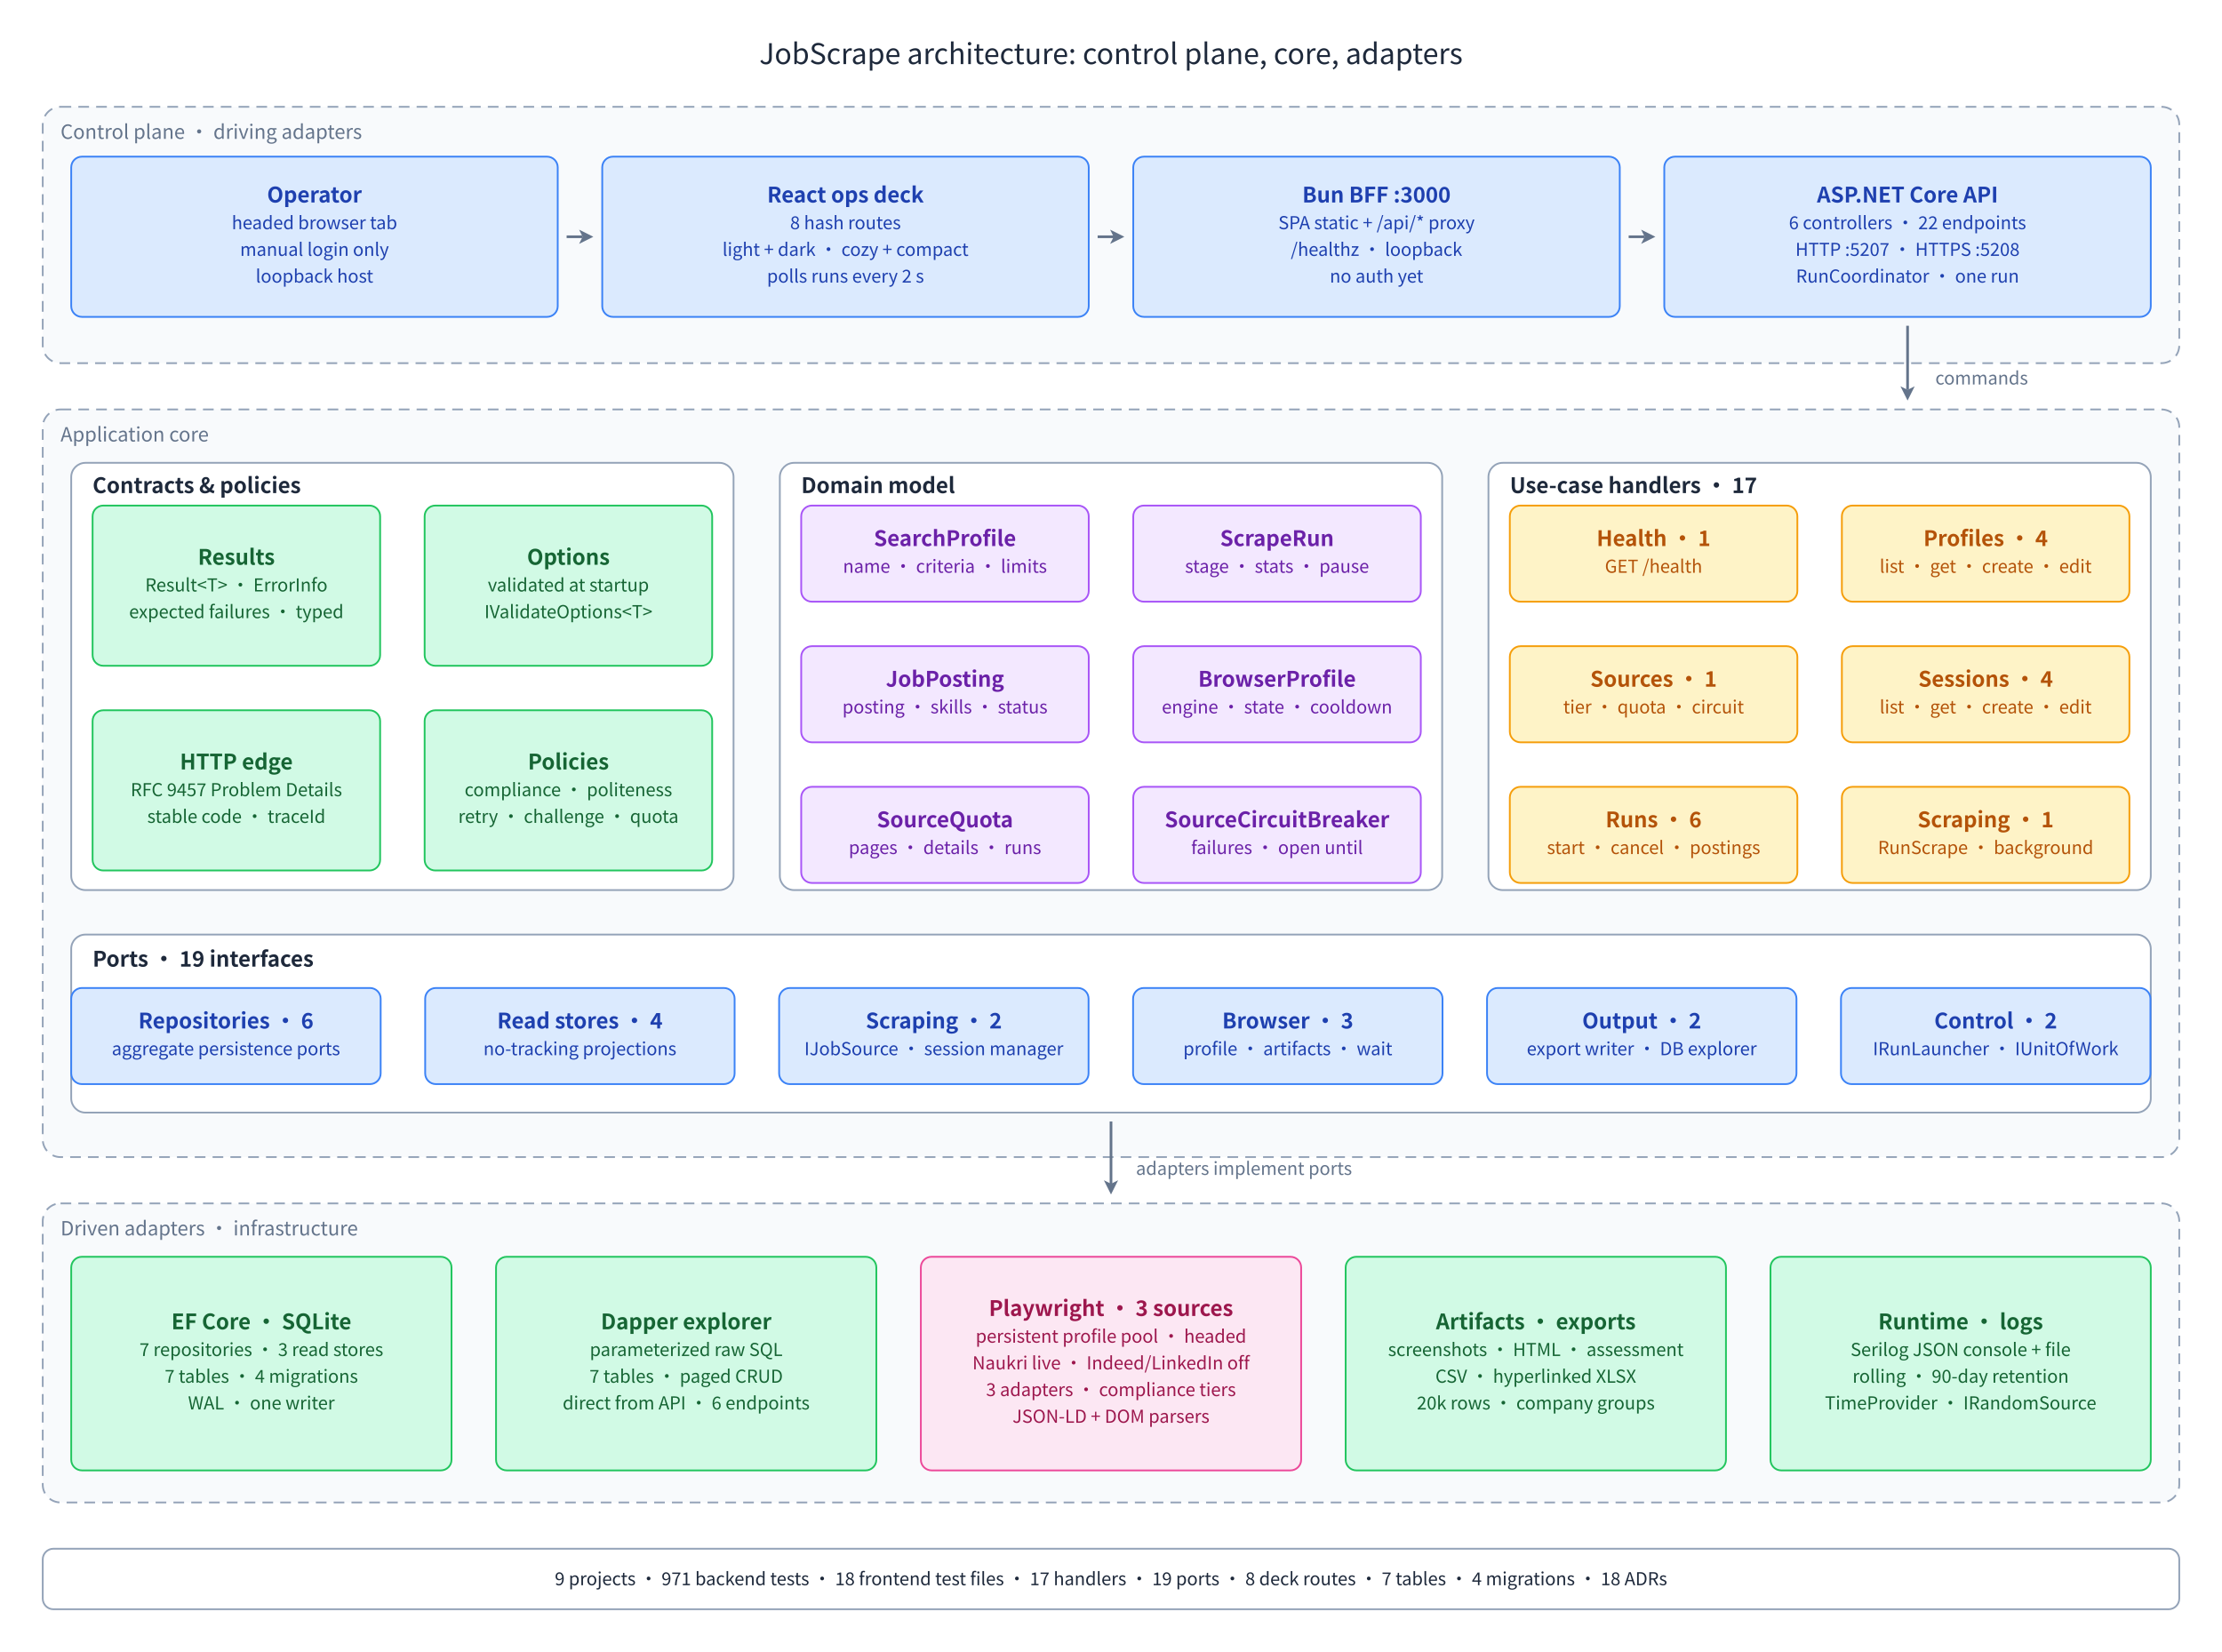
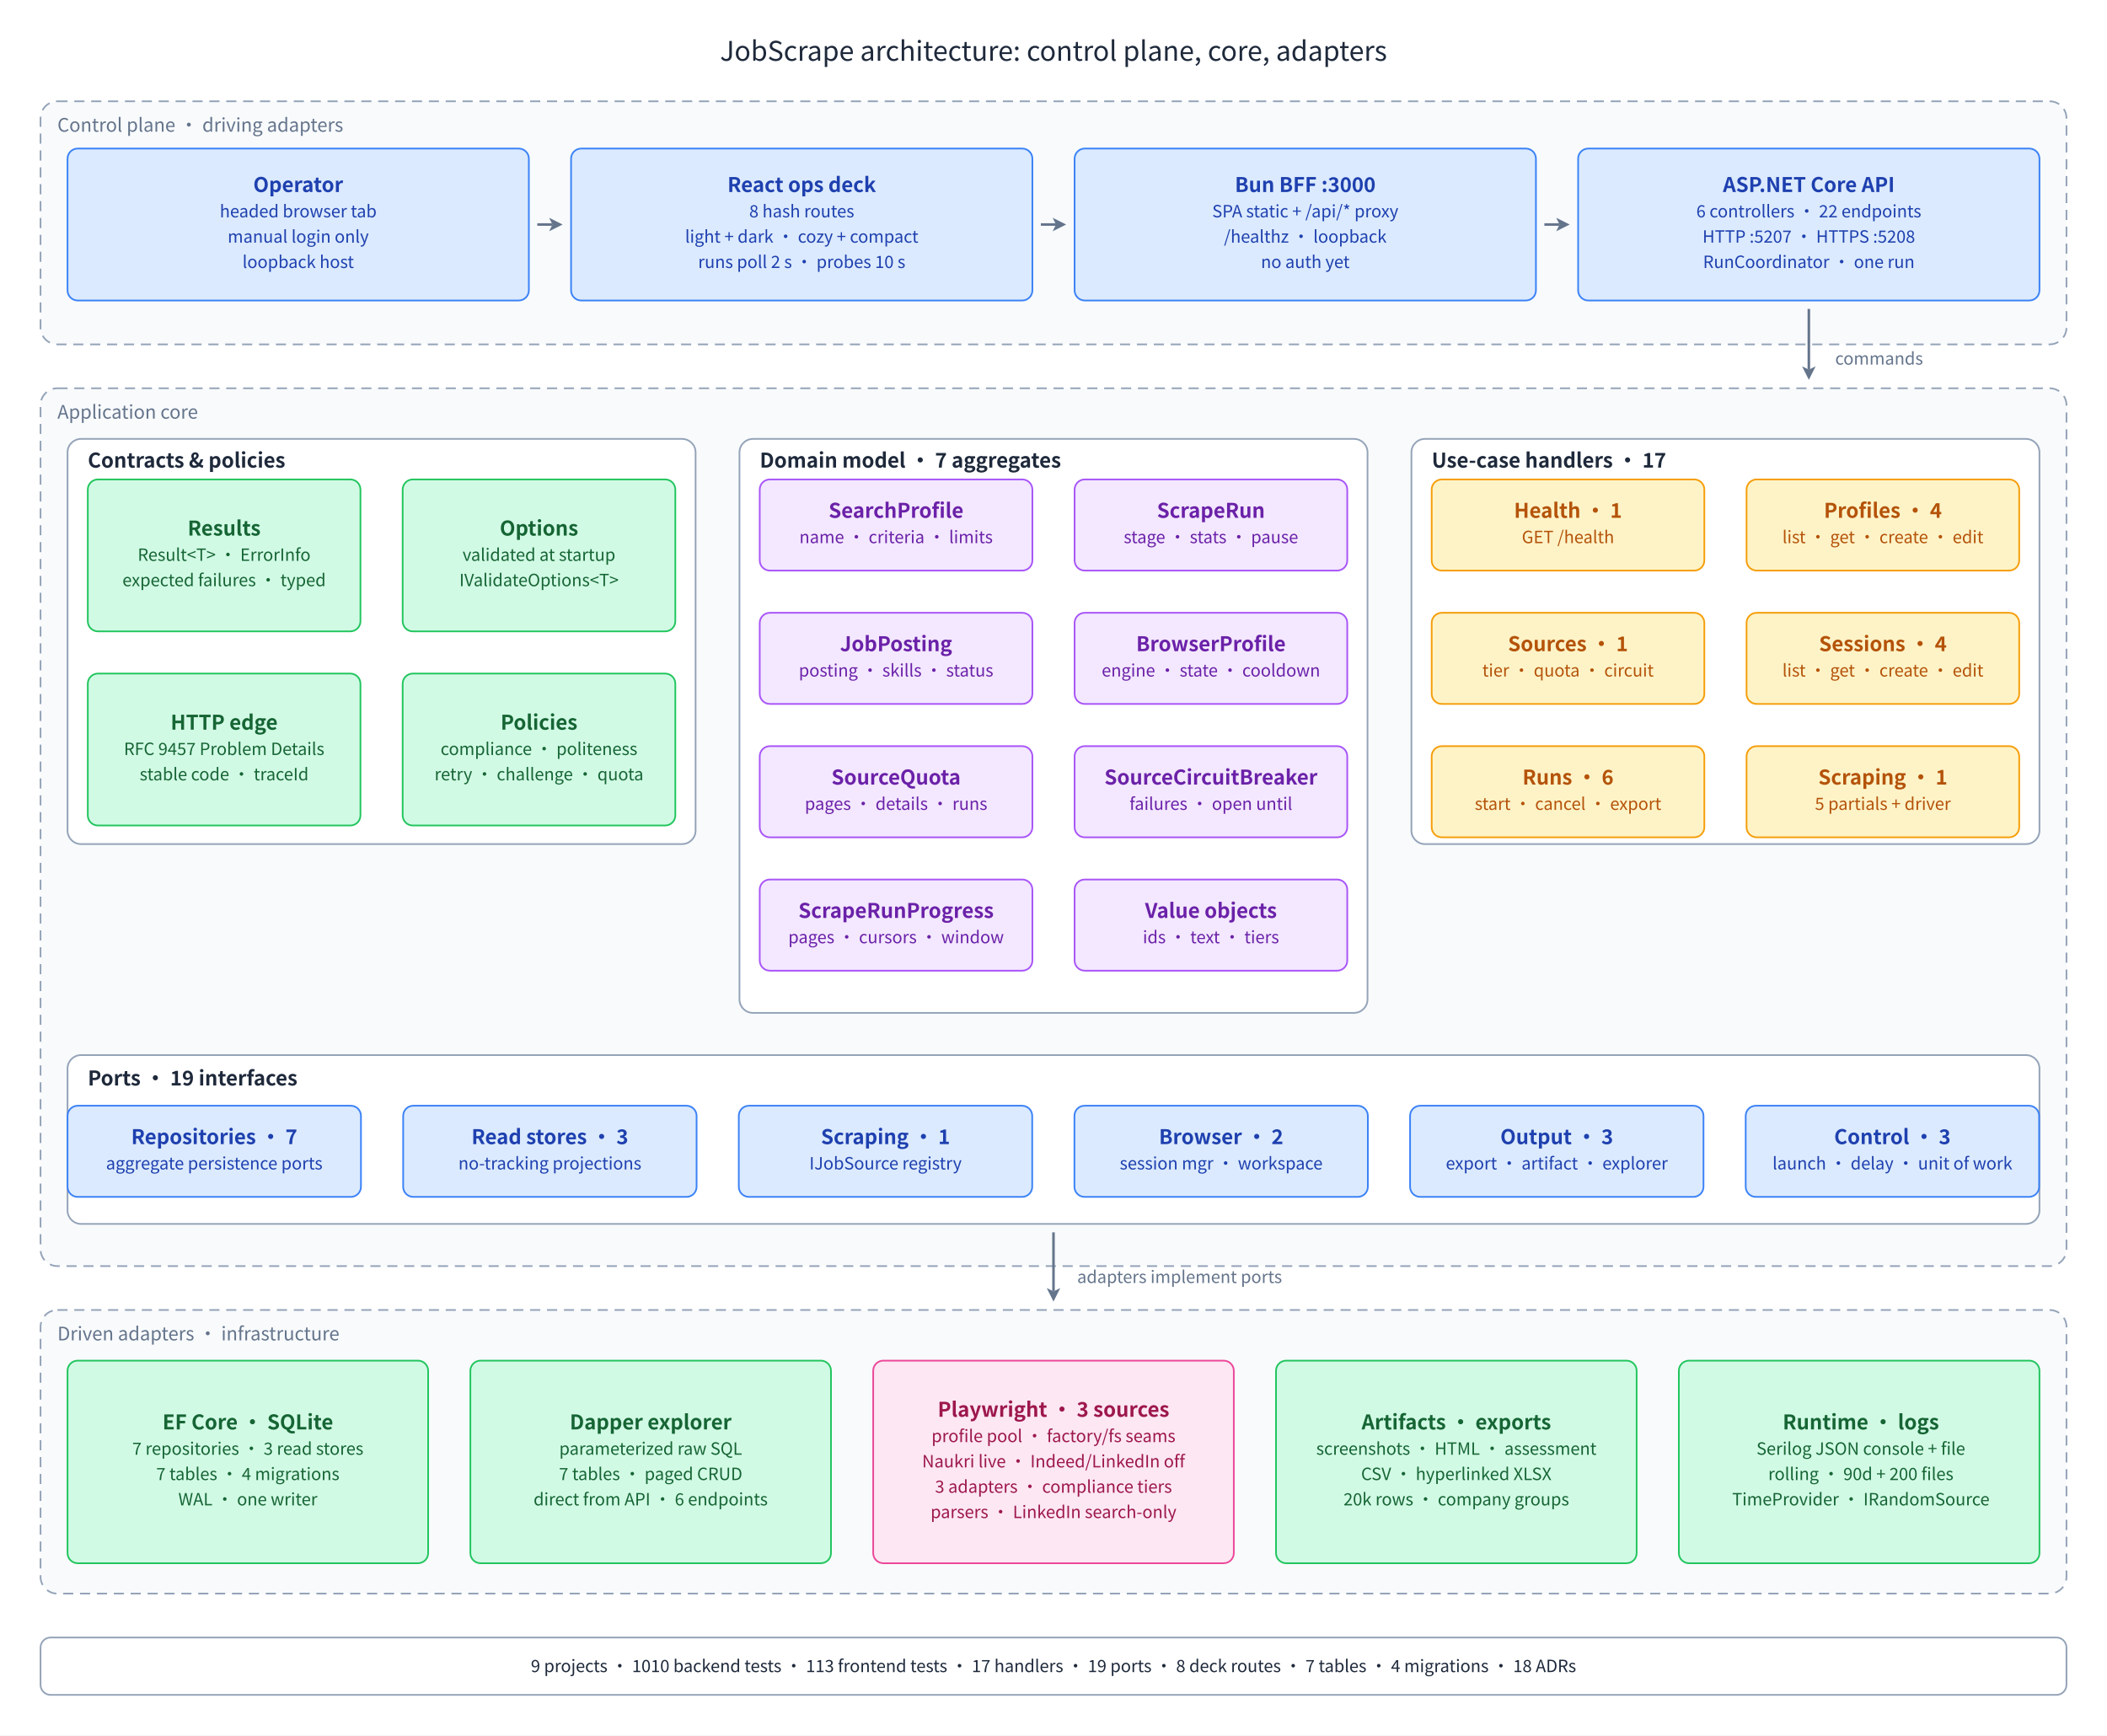
- <svg xmlns="http://www.w3.org/2000/svg" viewBox="0 0 1248 928" width="1248" role="img">
+ <svg xmlns="http://www.w3.org/2000/svg" viewBox="0 0 1248 1028" width="1248" role="img">
  <style>
    text { font-family: 'PingFang SC', 'Microsoft YaHei', 'Noto Sans CJK SC', system-ui, sans-serif; }
  </style>
  <defs>
    <marker id="arrow" markerWidth="8" markerHeight="8" refX="2" refY="4" orient="auto" markerUnits="userSpaceOnUse">
      <path d="M0,0 L8,4 L0,8 L2,4 z" fill="#64748b" />
    </marker>
  </defs>
-   <rect x="0" y="0" width="1248" height="928" fill="#ffffff" />
+   <rect x="0" y="0" width="1248" height="1028" fill="#ffffff" />
  <text x="624" y="36" font-size="16" fill="#1e293b" text-anchor="middle">JobScrape architecture: control plane, core, adapters</text>
  <rect x="24" y="60" width="1200" height="144" rx="10" fill="#f8fafc" stroke="#94a3b8" stroke-dasharray="6,4" />
  <text x="34" y="78" font-size="11" fill="#64748b">Control plane · driving adapters</text>
-   <rect x="24" y="230" width="1200" height="420" rx="10" fill="#f8fafc" stroke="#94a3b8" stroke-dasharray="6,4" />
+   <rect x="24" y="230" width="1200" height="520" rx="10" fill="#f8fafc" stroke="#94a3b8" stroke-dasharray="6,4" />
  <text x="34" y="248" font-size="11" fill="#64748b">Application core</text>
-   <rect x="24" y="676" width="1200" height="168" rx="10" fill="#f8fafc" stroke="#94a3b8" stroke-dasharray="6,4" />
-   <text x="34" y="694" font-size="11" fill="#64748b">Driven adapters · infrastructure</text>
+   <rect x="24" y="776" width="1200" height="168" rx="10" fill="#f8fafc" stroke="#94a3b8" stroke-dasharray="6,4" />
+   <text x="34" y="794" font-size="11" fill="#64748b">Driven adapters · infrastructure</text>
  <path d="M318.25,133 L327.25,133" fill="none" stroke="#64748b" stroke-width="1.5" marker-end="url(#arrow)" />
  <path d="M616.5,133 L625.5,133" fill="none" stroke="#64748b" stroke-width="1.5" marker-end="url(#arrow)" />
  <path d="M914.75,133 L923.75,133" fill="none" stroke="#64748b" stroke-width="1.5" marker-end="url(#arrow)" />
  <path d="M1071.4,183 L1071.4,219" fill="none" stroke="#64748b" stroke-width="1.5" marker-end="url(#arrow)" />
-   <path d="M624,630 L624,665" fill="none" stroke="#64748b" stroke-width="1.5" marker-end="url(#arrow)" />
+   <path d="M624,730 L624,765" fill="none" stroke="#64748b" stroke-width="1.5" marker-end="url(#arrow)" />
  <text x="1087" y="216" font-size="10" fill="#64748b">commands</text>
-   <text x="638" y="660" font-size="10" fill="#64748b">adapters implement ports</text>
+   <text x="638" y="760" font-size="10" fill="#64748b">adapters implement ports</text>
  <rect x="40" y="88" width="273.25" height="90" rx="6" fill="#dbeafe" stroke="#3b82f6" />
  <text x="176.625" y="113.75" font-size="12" font-weight="bold" fill="#1e40af" text-anchor="middle">Operator</text>
  <text x="176.625" y="128.75" font-size="10" fill="#1e40af" text-anchor="middle">headed browser tab</text>
  <text x="176.625" y="143.75" font-size="10" fill="#1e40af" text-anchor="middle">manual login only</text>
  <text x="176.625" y="158.75" font-size="10" fill="#1e40af" text-anchor="middle">loopback host</text>
  <rect x="338.25" y="88" width="273.25" height="90" rx="6" fill="#dbeafe" stroke="#3b82f6" />
  <text x="474.875" y="113.75" font-size="12" font-weight="bold" fill="#1e40af" text-anchor="middle">React ops deck</text>
  <text x="474.875" y="128.75" font-size="10" fill="#1e40af" text-anchor="middle">8 hash routes</text>
  <text x="474.875" y="143.75" font-size="10" fill="#1e40af" text-anchor="middle">light + dark · cozy + compact</text>
-   <text x="474.875" y="158.75" font-size="10" fill="#1e40af" text-anchor="middle">polls runs every 2 s</text>
+   <text x="474.875" y="158.75" font-size="10" fill="#1e40af" text-anchor="middle">runs poll 2 s · probes 10 s</text>
  <rect x="636.5" y="88" width="273.25" height="90" rx="6" fill="#dbeafe" stroke="#3b82f6" />
  <text x="773.125" y="113.75" font-size="12" font-weight="bold" fill="#1e40af" text-anchor="middle">Bun BFF :3000</text>
  <text x="773.125" y="128.75" font-size="10" fill="#1e40af" text-anchor="middle">SPA static + /api/* proxy</text>
  <text x="773.125" y="143.75" font-size="10" fill="#1e40af" text-anchor="middle">/healthz · loopback</text>
  <text x="773.125" y="158.75" font-size="10" fill="#1e40af" text-anchor="middle">no auth yet</text>
  <rect x="934.75" y="88" width="273.25" height="90" rx="6" fill="#dbeafe" stroke="#3b82f6" />
  <text x="1071.375" y="113.75" font-size="12" font-weight="bold" fill="#1e40af" text-anchor="middle">ASP.NET Core API</text>
  <text x="1071.375" y="128.75" font-size="10" fill="#1e40af" text-anchor="middle">6 controllers · 22 endpoints</text>
  <text x="1071.375" y="143.75" font-size="10" fill="#1e40af" text-anchor="middle">HTTP :5207 · HTTPS :5208</text>
  <text x="1071.375" y="158.75" font-size="10" fill="#1e40af" text-anchor="middle">RunCoordinator · one run</text>
  <rect x="40" y="260" width="372" height="240" rx="8" fill="#ffffff" stroke="#94a3b8" />
  <text x="52" y="277" font-size="12" font-weight="bold" fill="#1e293b">Contracts &amp; policies</text>
  <rect x="52" y="284" width="161.5" height="90" rx="6" fill="#d1fae5" stroke="#22c55e" />
  <text x="132.75" y="317.25" font-size="12" font-weight="bold" fill="#166534" text-anchor="middle">Results</text>
  <text x="132.75" y="332.25" font-size="10" fill="#166534" text-anchor="middle">Result&lt;T&gt; · ErrorInfo</text>
  <text x="132.75" y="347.25" font-size="10" fill="#166534" text-anchor="middle">expected failures · typed</text>
  <rect x="238.5" y="284" width="161.5" height="90" rx="6" fill="#d1fae5" stroke="#22c55e" />
  <text x="319.25" y="317.25" font-size="12" font-weight="bold" fill="#166534" text-anchor="middle">Options</text>
  <text x="319.25" y="332.25" font-size="10" fill="#166534" text-anchor="middle">validated at startup</text>
  <text x="319.25" y="347.25" font-size="10" fill="#166534" text-anchor="middle">IValidateOptions&lt;T&gt;</text>
  <rect x="52" y="399" width="161.5" height="90" rx="6" fill="#d1fae5" stroke="#22c55e" />
  <text x="132.75" y="432.25" font-size="12" font-weight="bold" fill="#166534" text-anchor="middle">HTTP edge</text>
  <text x="132.75" y="447.25" font-size="10" fill="#166534" text-anchor="middle">RFC 9457 Problem Details</text>
  <text x="132.75" y="462.25" font-size="10" fill="#166534" text-anchor="middle">stable code · traceId</text>
  <rect x="238.5" y="399" width="161.5" height="90" rx="6" fill="#d1fae5" stroke="#22c55e" />
  <text x="319.25" y="432.25" font-size="12" font-weight="bold" fill="#166534" text-anchor="middle">Policies</text>
  <text x="319.25" y="447.25" font-size="10" fill="#166534" text-anchor="middle">compliance · politeness</text>
  <text x="319.25" y="462.25" font-size="10" fill="#166534" text-anchor="middle">retry · challenge · quota</text>
-   <rect x="438" y="260" width="372" height="240" rx="8" fill="#ffffff" stroke="#94a3b8" />
-   <text x="450" y="277" font-size="12" font-weight="bold" fill="#1e293b">Domain model</text>
+   <rect x="438" y="260" width="372" height="340" rx="8" fill="#ffffff" stroke="#94a3b8" />
+   <text x="450" y="277" font-size="12" font-weight="bold" fill="#1e293b">Domain model · 7 aggregates</text>
  <rect x="450" y="284" width="161.5" height="54" rx="6" fill="#f3e8ff" stroke="#a855f7" />
  <text x="530.75" y="306.75" font-size="12" font-weight="bold" fill="#6b21a8" text-anchor="middle">SearchProfile</text>
  <text x="530.75" y="321.75" font-size="10" fill="#6b21a8" text-anchor="middle">name · criteria · limits</text>
  <rect x="636.5" y="284" width="161.5" height="54" rx="6" fill="#f3e8ff" stroke="#a855f7" />
  <text x="717.25" y="306.75" font-size="12" font-weight="bold" fill="#6b21a8" text-anchor="middle">ScrapeRun</text>
  <text x="717.25" y="321.75" font-size="10" fill="#6b21a8" text-anchor="middle">stage · stats · pause</text>
  <rect x="450" y="363" width="161.5" height="54" rx="6" fill="#f3e8ff" stroke="#a855f7" />
  <text x="530.75" y="385.75" font-size="12" font-weight="bold" fill="#6b21a8" text-anchor="middle">JobPosting</text>
  <text x="530.75" y="400.75" font-size="10" fill="#6b21a8" text-anchor="middle">posting · skills · status</text>
  <rect x="636.5" y="363" width="161.5" height="54" rx="6" fill="#f3e8ff" stroke="#a855f7" />
  <text x="717.25" y="385.75" font-size="12" font-weight="bold" fill="#6b21a8" text-anchor="middle">BrowserProfile</text>
  <text x="717.25" y="400.75" font-size="10" fill="#6b21a8" text-anchor="middle">engine · state · cooldown</text>
  <rect x="450" y="442" width="161.5" height="54" rx="6" fill="#f3e8ff" stroke="#a855f7" />
  <text x="530.75" y="464.75" font-size="12" font-weight="bold" fill="#6b21a8" text-anchor="middle">SourceQuota</text>
  <text x="530.75" y="479.75" font-size="10" fill="#6b21a8" text-anchor="middle">pages · details · runs</text>
  <rect x="636.5" y="442" width="161.5" height="54" rx="6" fill="#f3e8ff" stroke="#a855f7" />
  <text x="717.25" y="464.75" font-size="12" font-weight="bold" fill="#6b21a8" text-anchor="middle">SourceCircuitBreaker</text>
  <text x="717.25" y="479.75" font-size="10" fill="#6b21a8" text-anchor="middle">failures · open until</text>
+   <rect x="450" y="521" width="161.5" height="54" rx="6" fill="#f3e8ff" stroke="#a855f7" />
+   <text x="530.75" y="543.75" font-size="12" font-weight="bold" fill="#6b21a8" text-anchor="middle">ScrapeRunProgress</text>
+   <text x="530.75" y="558.75" font-size="10" fill="#6b21a8" text-anchor="middle">pages · cursors · window</text>
+   <rect x="636.5" y="521" width="161.5" height="54" rx="6" fill="#f3e8ff" stroke="#a855f7" />
+   <text x="717.25" y="543.75" font-size="12" font-weight="bold" fill="#6b21a8" text-anchor="middle">Value objects</text>
+   <text x="717.25" y="558.75" font-size="10" fill="#6b21a8" text-anchor="middle">ids · text · tiers</text>
  <rect x="836" y="260" width="372" height="240" rx="8" fill="#ffffff" stroke="#94a3b8" />
  <text x="848" y="277" font-size="12" font-weight="bold" fill="#1e293b">Use-case handlers · 17</text>
  <rect x="848" y="284" width="161.5" height="54" rx="6" fill="#fef3c7" stroke="#f59e0b" />
  <text x="928.75" y="306.75" font-size="12" font-weight="bold" fill="#b45309" text-anchor="middle">Health · 1</text>
  <text x="928.75" y="321.75" font-size="10" fill="#b45309" text-anchor="middle">GET /health</text>
  <rect x="1034.5" y="284" width="161.5" height="54" rx="6" fill="#fef3c7" stroke="#f59e0b" />
  <text x="1115.25" y="306.75" font-size="12" font-weight="bold" fill="#b45309" text-anchor="middle">Profiles · 4</text>
  <text x="1115.25" y="321.75" font-size="10" fill="#b45309" text-anchor="middle">list · get · create · edit</text>
  <rect x="848" y="363" width="161.5" height="54" rx="6" fill="#fef3c7" stroke="#f59e0b" />
  <text x="928.75" y="385.75" font-size="12" font-weight="bold" fill="#b45309" text-anchor="middle">Sources · 1</text>
  <text x="928.75" y="400.75" font-size="10" fill="#b45309" text-anchor="middle">tier · quota · circuit</text>
  <rect x="1034.5" y="363" width="161.5" height="54" rx="6" fill="#fef3c7" stroke="#f59e0b" />
  <text x="1115.25" y="385.75" font-size="12" font-weight="bold" fill="#b45309" text-anchor="middle">Sessions · 4</text>
  <text x="1115.25" y="400.75" font-size="10" fill="#b45309" text-anchor="middle">list · get · create · edit</text>
  <rect x="848" y="442" width="161.5" height="54" rx="6" fill="#fef3c7" stroke="#f59e0b" />
  <text x="928.75" y="464.75" font-size="12" font-weight="bold" fill="#b45309" text-anchor="middle">Runs · 6</text>
-   <text x="928.75" y="479.75" font-size="10" fill="#b45309" text-anchor="middle">start · cancel · postings</text>
+   <text x="928.75" y="479.75" font-size="10" fill="#b45309" text-anchor="middle">start · cancel · export</text>
  <rect x="1034.5" y="442" width="161.5" height="54" rx="6" fill="#fef3c7" stroke="#f59e0b" />
  <text x="1115.25" y="464.75" font-size="12" font-weight="bold" fill="#b45309" text-anchor="middle">Scraping · 1</text>
-   <text x="1115.25" y="479.75" font-size="10" fill="#b45309" text-anchor="middle">RunScrape · background</text>
-   <rect x="40" y="525" width="1168" height="100" rx="8" fill="#ffffff" stroke="#94a3b8" />
-   <text x="52" y="543" font-size="12" font-weight="bold" fill="#1e293b">Ports · 19 interfaces</text>
-   <rect x="40" y="555" width="173.8" height="54" rx="6" fill="#dbeafe" stroke="#3b82f6" />
-   <text x="126.9" y="577.75" font-size="12" font-weight="bold" fill="#1e40af" text-anchor="middle">Repositories · 6</text>
-   <text x="126.9" y="592.75" font-size="10" fill="#1e40af" text-anchor="middle">aggregate persistence ports</text>
-   <rect x="238.8" y="555" width="173.8" height="54" rx="6" fill="#dbeafe" stroke="#3b82f6" />
-   <text x="325.7" y="577.75" font-size="12" font-weight="bold" fill="#1e40af" text-anchor="middle">Read stores · 4</text>
-   <text x="325.7" y="592.75" font-size="10" fill="#1e40af" text-anchor="middle">no-tracking projections</text>
-   <rect x="437.6" y="555" width="173.8" height="54" rx="6" fill="#dbeafe" stroke="#3b82f6" />
-   <text x="524.5" y="577.75" font-size="12" font-weight="bold" fill="#1e40af" text-anchor="middle">Scraping · 2</text>
-   <text x="524.5" y="592.75" font-size="10" fill="#1e40af" text-anchor="middle">IJobSource · session manager</text>
-   <rect x="636.4" y="555" width="173.8" height="54" rx="6" fill="#dbeafe" stroke="#3b82f6" />
-   <text x="723.3" y="577.75" font-size="12" font-weight="bold" fill="#1e40af" text-anchor="middle">Browser · 3</text>
-   <text x="723.3" y="592.75" font-size="10" fill="#1e40af" text-anchor="middle">profile · artifacts · wait</text>
-   <rect x="835.2" y="555" width="173.8" height="54" rx="6" fill="#dbeafe" stroke="#3b82f6" />
-   <text x="922.1" y="577.75" font-size="12" font-weight="bold" fill="#1e40af" text-anchor="middle">Output · 2</text>
-   <text x="922.1" y="592.75" font-size="10" fill="#1e40af" text-anchor="middle">export writer · DB explorer</text>
-   <rect x="1034" y="555" width="173.8" height="54" rx="6" fill="#dbeafe" stroke="#3b82f6" />
-   <text x="1120.9" y="577.75" font-size="12" font-weight="bold" fill="#1e40af" text-anchor="middle">Control · 2</text>
-   <text x="1120.9" y="592.75" font-size="10" fill="#1e40af" text-anchor="middle">IRunLauncher · IUnitOfWork</text>
-   <rect x="40" y="706" width="213.6" height="120" rx="6" fill="#d1fae5" stroke="#22c55e" />
-   <text x="146.8" y="746.75" font-size="12" font-weight="bold" fill="#166534" text-anchor="middle">EF Core · SQLite</text>
-   <text x="146.8" y="761.75" font-size="10" fill="#166534" text-anchor="middle">7 repositories · 3 read stores</text>
-   <text x="146.8" y="776.75" font-size="10" fill="#166534" text-anchor="middle">7 tables · 4 migrations</text>
-   <text x="146.8" y="791.75" font-size="10" fill="#166534" text-anchor="middle">WAL · one writer</text>
-   <rect x="278.6" y="706" width="213.6" height="120" rx="6" fill="#d1fae5" stroke="#22c55e" />
-   <text x="385.4" y="746.75" font-size="12" font-weight="bold" fill="#166534" text-anchor="middle">Dapper explorer</text>
-   <text x="385.4" y="761.75" font-size="10" fill="#166534" text-anchor="middle">parameterized raw SQL</text>
-   <text x="385.4" y="776.75" font-size="10" fill="#166534" text-anchor="middle">7 tables · paged CRUD</text>
-   <text x="385.4" y="791.75" font-size="10" fill="#166534" text-anchor="middle">direct from API · 6 endpoints</text>
-   <rect x="517.2" y="706" width="213.6" height="120" rx="6" fill="#fce7f3" stroke="#ec4899" />
-   <text x="624" y="739.25" font-size="12" font-weight="bold" fill="#9d174d" text-anchor="middle">Playwright · 3 sources</text>
-   <text x="624" y="754.25" font-size="10" fill="#9d174d" text-anchor="middle">persistent profile pool · headed</text>
-   <text x="624" y="769.25" font-size="10" fill="#9d174d" text-anchor="middle">Naukri live · Indeed/LinkedIn off</text>
-   <text x="624" y="784.25" font-size="10" fill="#9d174d" text-anchor="middle">3 adapters · compliance tiers</text>
-   <text x="624" y="799.25" font-size="10" fill="#9d174d" text-anchor="middle">JSON-LD + DOM parsers</text>
-   <rect x="755.8" y="706" width="213.6" height="120" rx="6" fill="#d1fae5" stroke="#22c55e" />
-   <text x="862.6" y="746.75" font-size="12" font-weight="bold" fill="#166534" text-anchor="middle">Artifacts · exports</text>
-   <text x="862.6" y="761.75" font-size="10" fill="#166534" text-anchor="middle">screenshots · HTML · assessment</text>
-   <text x="862.6" y="776.75" font-size="10" fill="#166534" text-anchor="middle">CSV · hyperlinked XLSX</text>
-   <text x="862.6" y="791.75" font-size="10" fill="#166534" text-anchor="middle">20k rows · company groups</text>
-   <rect x="994.4" y="706" width="213.6" height="120" rx="6" fill="#d1fae5" stroke="#22c55e" />
-   <text x="1101.2" y="746.75" font-size="12" font-weight="bold" fill="#166534" text-anchor="middle">Runtime · logs</text>
-   <text x="1101.2" y="761.75" font-size="10" fill="#166534" text-anchor="middle">Serilog JSON console + file</text>
-   <text x="1101.2" y="776.75" font-size="10" fill="#166534" text-anchor="middle">rolling · 90-day retention</text>
-   <text x="1101.2" y="791.75" font-size="10" fill="#166534" text-anchor="middle">TimeProvider · IRandomSource</text>
-   <rect x="24" y="870" width="1200" height="34" rx="6" fill="#ffffff" stroke="#94a3b8" />
-   <text x="624" y="890.5" font-size="10" fill="#1e293b" text-anchor="middle">9 projects · 971 backend tests · 18 frontend test files · 17 handlers · 19 ports · 8 deck routes · 7 tables · 4 migrations · 18 ADRs</text>
+   <text x="1115.25" y="479.75" font-size="10" fill="#b45309" text-anchor="middle">5 partials + driver</text>
+   <rect x="40" y="625" width="1168" height="100" rx="8" fill="#ffffff" stroke="#94a3b8" />
+   <text x="52" y="643" font-size="12" font-weight="bold" fill="#1e293b">Ports · 19 interfaces</text>
+   <rect x="40" y="655" width="173.8" height="54" rx="6" fill="#dbeafe" stroke="#3b82f6" />
+   <text x="126.9" y="677.75" font-size="12" font-weight="bold" fill="#1e40af" text-anchor="middle">Repositories · 7</text>
+   <text x="126.9" y="692.75" font-size="10" fill="#1e40af" text-anchor="middle">aggregate persistence ports</text>
+   <rect x="238.8" y="655" width="173.8" height="54" rx="6" fill="#dbeafe" stroke="#3b82f6" />
+   <text x="325.7" y="677.75" font-size="12" font-weight="bold" fill="#1e40af" text-anchor="middle">Read stores · 3</text>
+   <text x="325.7" y="692.75" font-size="10" fill="#1e40af" text-anchor="middle">no-tracking projections</text>
+   <rect x="437.6" y="655" width="173.8" height="54" rx="6" fill="#dbeafe" stroke="#3b82f6" />
+   <text x="524.5" y="677.75" font-size="12" font-weight="bold" fill="#1e40af" text-anchor="middle">Scraping · 1</text>
+   <text x="524.5" y="692.75" font-size="10" fill="#1e40af" text-anchor="middle">IJobSource registry</text>
+   <rect x="636.4" y="655" width="173.8" height="54" rx="6" fill="#dbeafe" stroke="#3b82f6" />
+   <text x="723.3" y="677.75" font-size="12" font-weight="bold" fill="#1e40af" text-anchor="middle">Browser · 2</text>
+   <text x="723.3" y="692.75" font-size="10" fill="#1e40af" text-anchor="middle">session mgr · workspace</text>
+   <rect x="835.2" y="655" width="173.8" height="54" rx="6" fill="#dbeafe" stroke="#3b82f6" />
+   <text x="922.1" y="677.75" font-size="12" font-weight="bold" fill="#1e40af" text-anchor="middle">Output · 3</text>
+   <text x="922.1" y="692.75" font-size="10" fill="#1e40af" text-anchor="middle">export · artifact · explorer</text>
+   <rect x="1034" y="655" width="173.8" height="54" rx="6" fill="#dbeafe" stroke="#3b82f6" />
+   <text x="1120.9" y="677.75" font-size="12" font-weight="bold" fill="#1e40af" text-anchor="middle">Control · 3</text>
+   <text x="1120.9" y="692.75" font-size="10" fill="#1e40af" text-anchor="middle">launch · delay · unit of work</text>
+   <rect x="40" y="806" width="213.6" height="120" rx="6" fill="#d1fae5" stroke="#22c55e" />
+   <text x="146.8" y="846.75" font-size="12" font-weight="bold" fill="#166534" text-anchor="middle">EF Core · SQLite</text>
+   <text x="146.8" y="861.75" font-size="10" fill="#166534" text-anchor="middle">7 repositories · 3 read stores</text>
+   <text x="146.8" y="876.75" font-size="10" fill="#166534" text-anchor="middle">7 tables · 4 migrations</text>
+   <text x="146.8" y="891.75" font-size="10" fill="#166534" text-anchor="middle">WAL · one writer</text>
+   <rect x="278.6" y="806" width="213.6" height="120" rx="6" fill="#d1fae5" stroke="#22c55e" />
+   <text x="385.4" y="846.75" font-size="12" font-weight="bold" fill="#166534" text-anchor="middle">Dapper explorer</text>
+   <text x="385.4" y="861.75" font-size="10" fill="#166534" text-anchor="middle">parameterized raw SQL</text>
+   <text x="385.4" y="876.75" font-size="10" fill="#166534" text-anchor="middle">7 tables · paged CRUD</text>
+   <text x="385.4" y="891.75" font-size="10" fill="#166534" text-anchor="middle">direct from API · 6 endpoints</text>
+   <rect x="517.2" y="806" width="213.6" height="120" rx="6" fill="#fce7f3" stroke="#ec4899" />
+   <text x="624" y="839.25" font-size="12" font-weight="bold" fill="#9d174d" text-anchor="middle">Playwright · 3 sources</text>
+   <text x="624" y="854.25" font-size="10" fill="#9d174d" text-anchor="middle">profile pool · factory/fs seams</text>
+   <text x="624" y="869.25" font-size="10" fill="#9d174d" text-anchor="middle">Naukri live · Indeed/LinkedIn off</text>
+   <text x="624" y="884.25" font-size="10" fill="#9d174d" text-anchor="middle">3 adapters · compliance tiers</text>
+   <text x="624" y="899.25" font-size="10" fill="#9d174d" text-anchor="middle">parsers · LinkedIn search-only</text>
+   <rect x="755.8" y="806" width="213.6" height="120" rx="6" fill="#d1fae5" stroke="#22c55e" />
+   <text x="862.6" y="846.75" font-size="12" font-weight="bold" fill="#166534" text-anchor="middle">Artifacts · exports</text>
+   <text x="862.6" y="861.75" font-size="10" fill="#166534" text-anchor="middle">screenshots · HTML · assessment</text>
+   <text x="862.6" y="876.75" font-size="10" fill="#166534" text-anchor="middle">CSV · hyperlinked XLSX</text>
+   <text x="862.6" y="891.75" font-size="10" fill="#166534" text-anchor="middle">20k rows · company groups</text>
+   <rect x="994.4" y="806" width="213.6" height="120" rx="6" fill="#d1fae5" stroke="#22c55e" />
+   <text x="1102.2" y="846.75" font-size="12" font-weight="bold" fill="#166534" text-anchor="middle">Runtime · logs</text>
+   <text x="1102.2" y="861.75" font-size="10" fill="#166534" text-anchor="middle">Serilog JSON console + file</text>
+   <text x="1102.2" y="876.75" font-size="10" fill="#166534" text-anchor="middle">rolling · 90d + 200 files</text>
+   <text x="1102.2" y="891.75" font-size="10" fill="#166534" text-anchor="middle">TimeProvider · IRandomSource</text>
+   <rect x="24" y="970" width="1200" height="34" rx="6" fill="#ffffff" stroke="#94a3b8" />
+   <text x="624" y="990.5" font-size="10" fill="#1e293b" text-anchor="middle">9 projects · 1010 backend tests · 113 frontend tests · 17 handlers · 19 ports · 8 deck routes · 7 tables · 4 migrations · 18 ADRs</text>
</svg>
